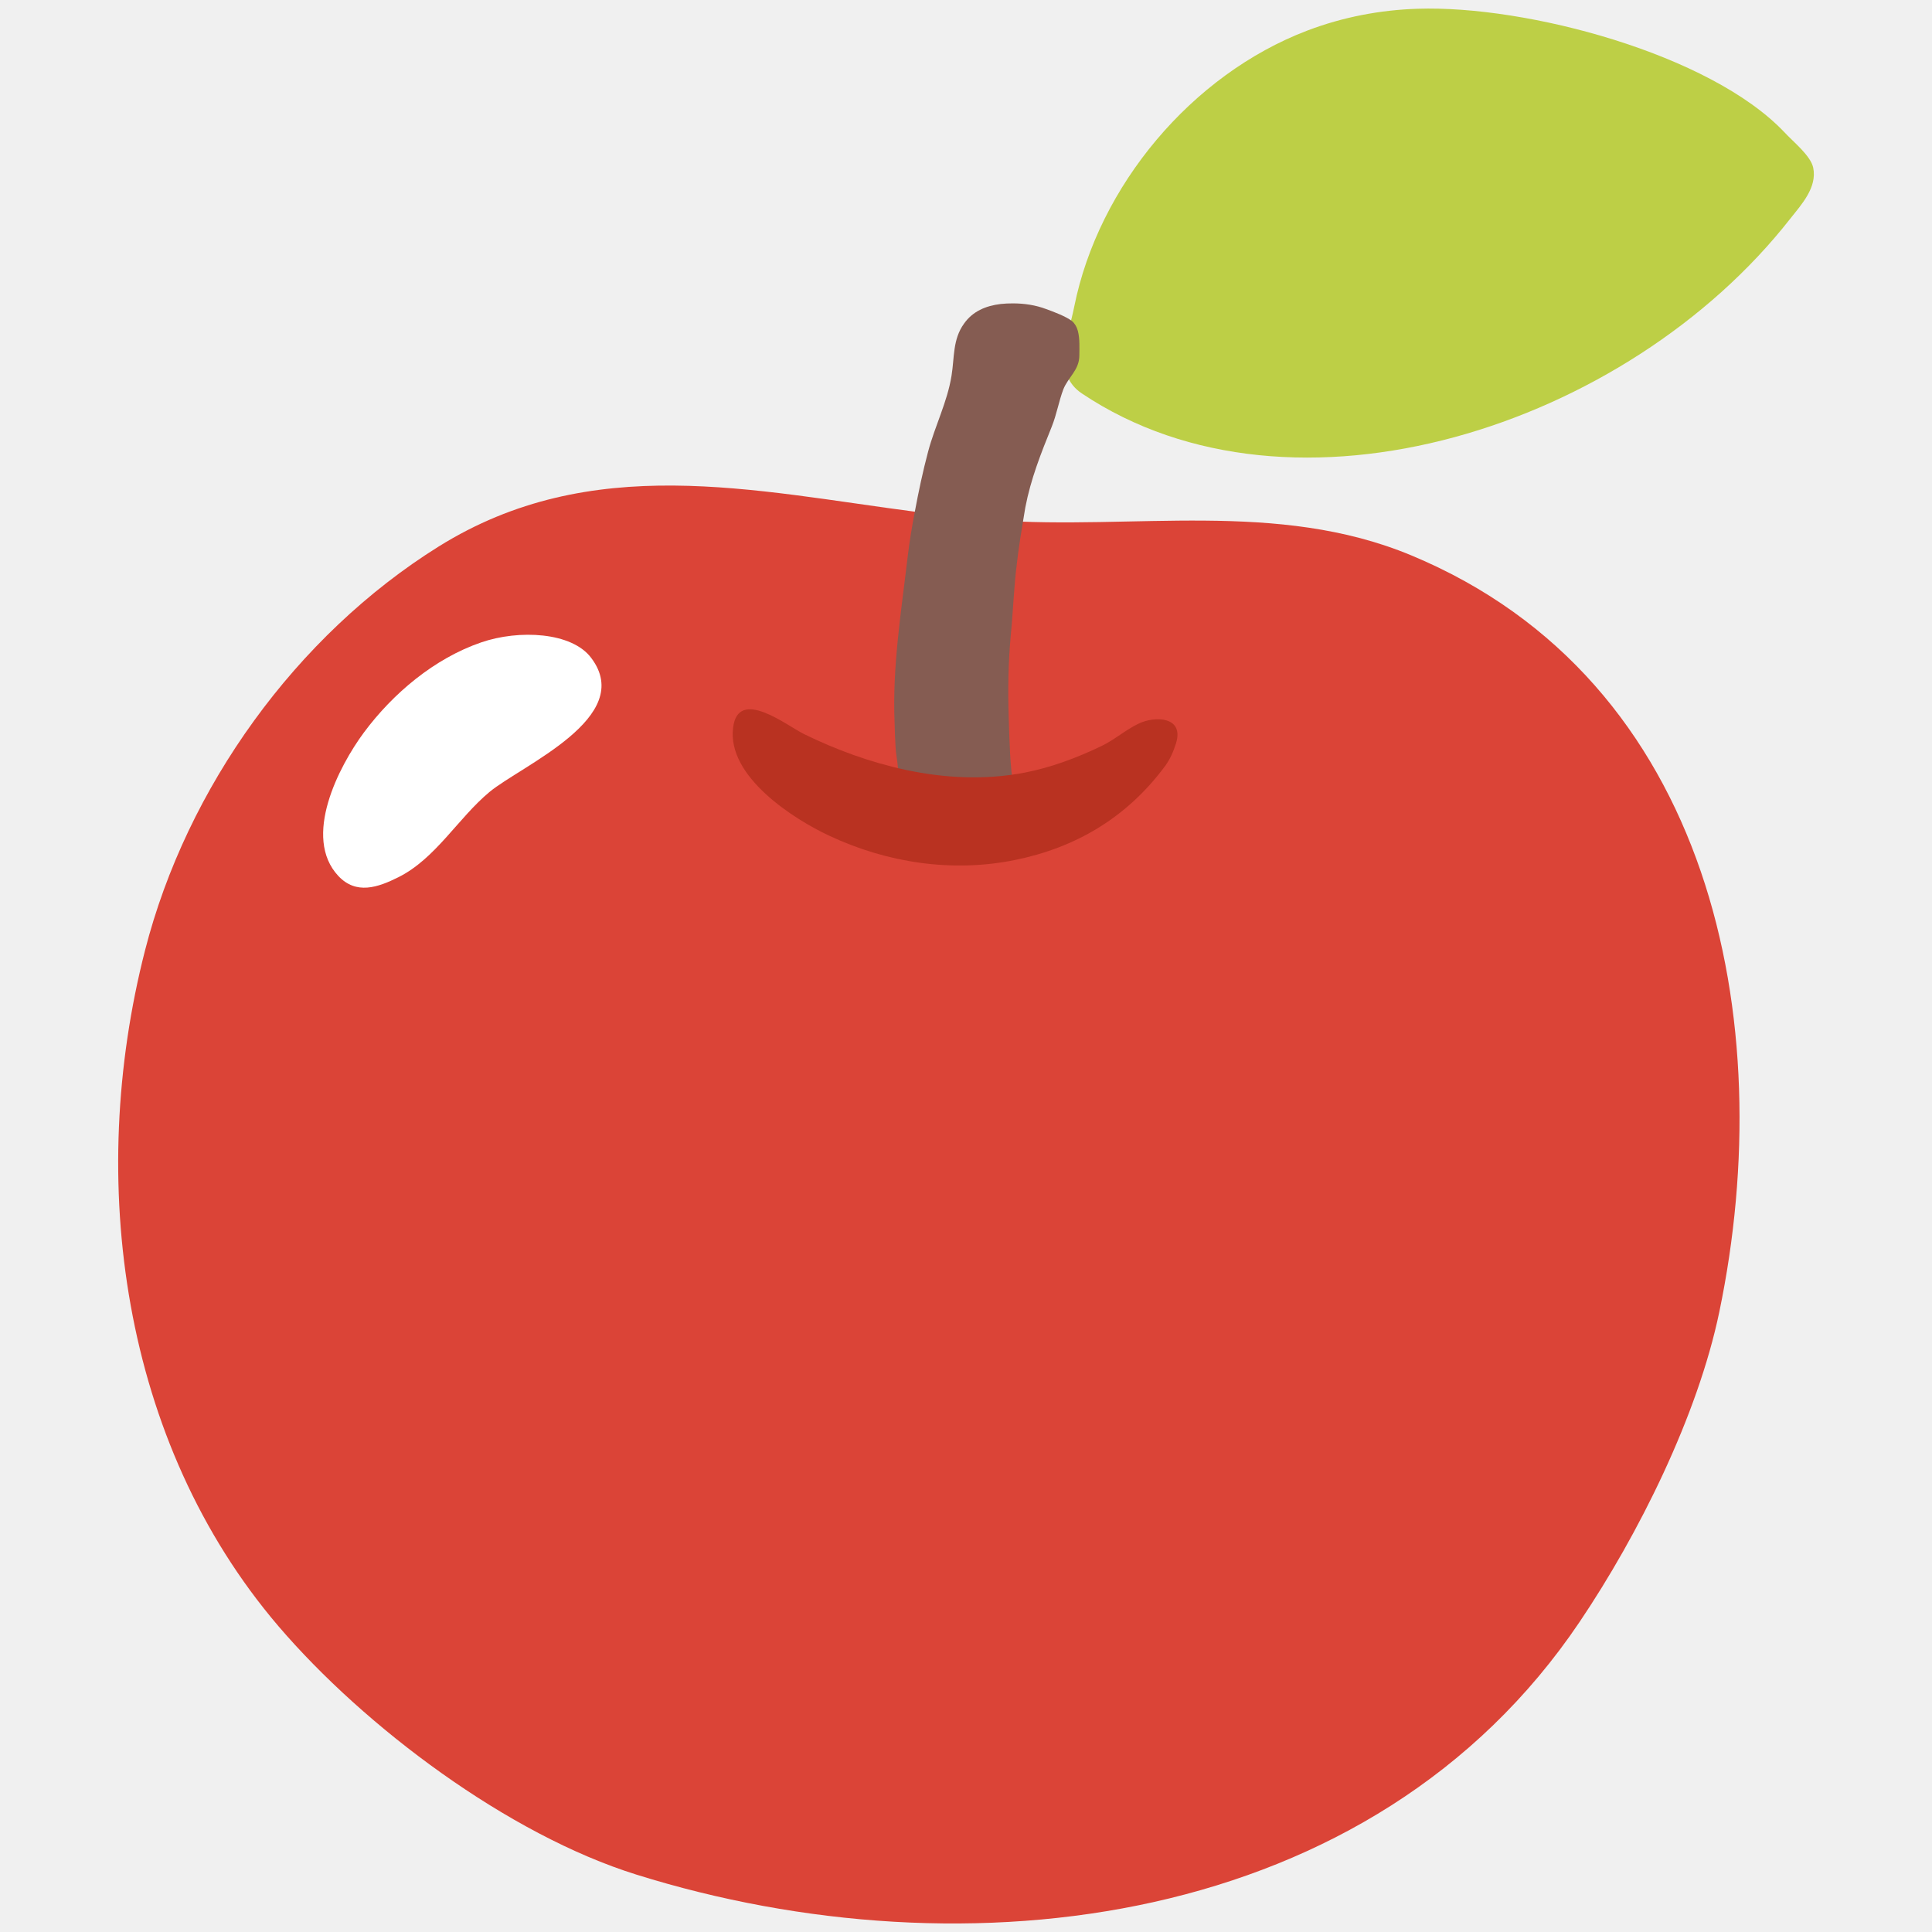
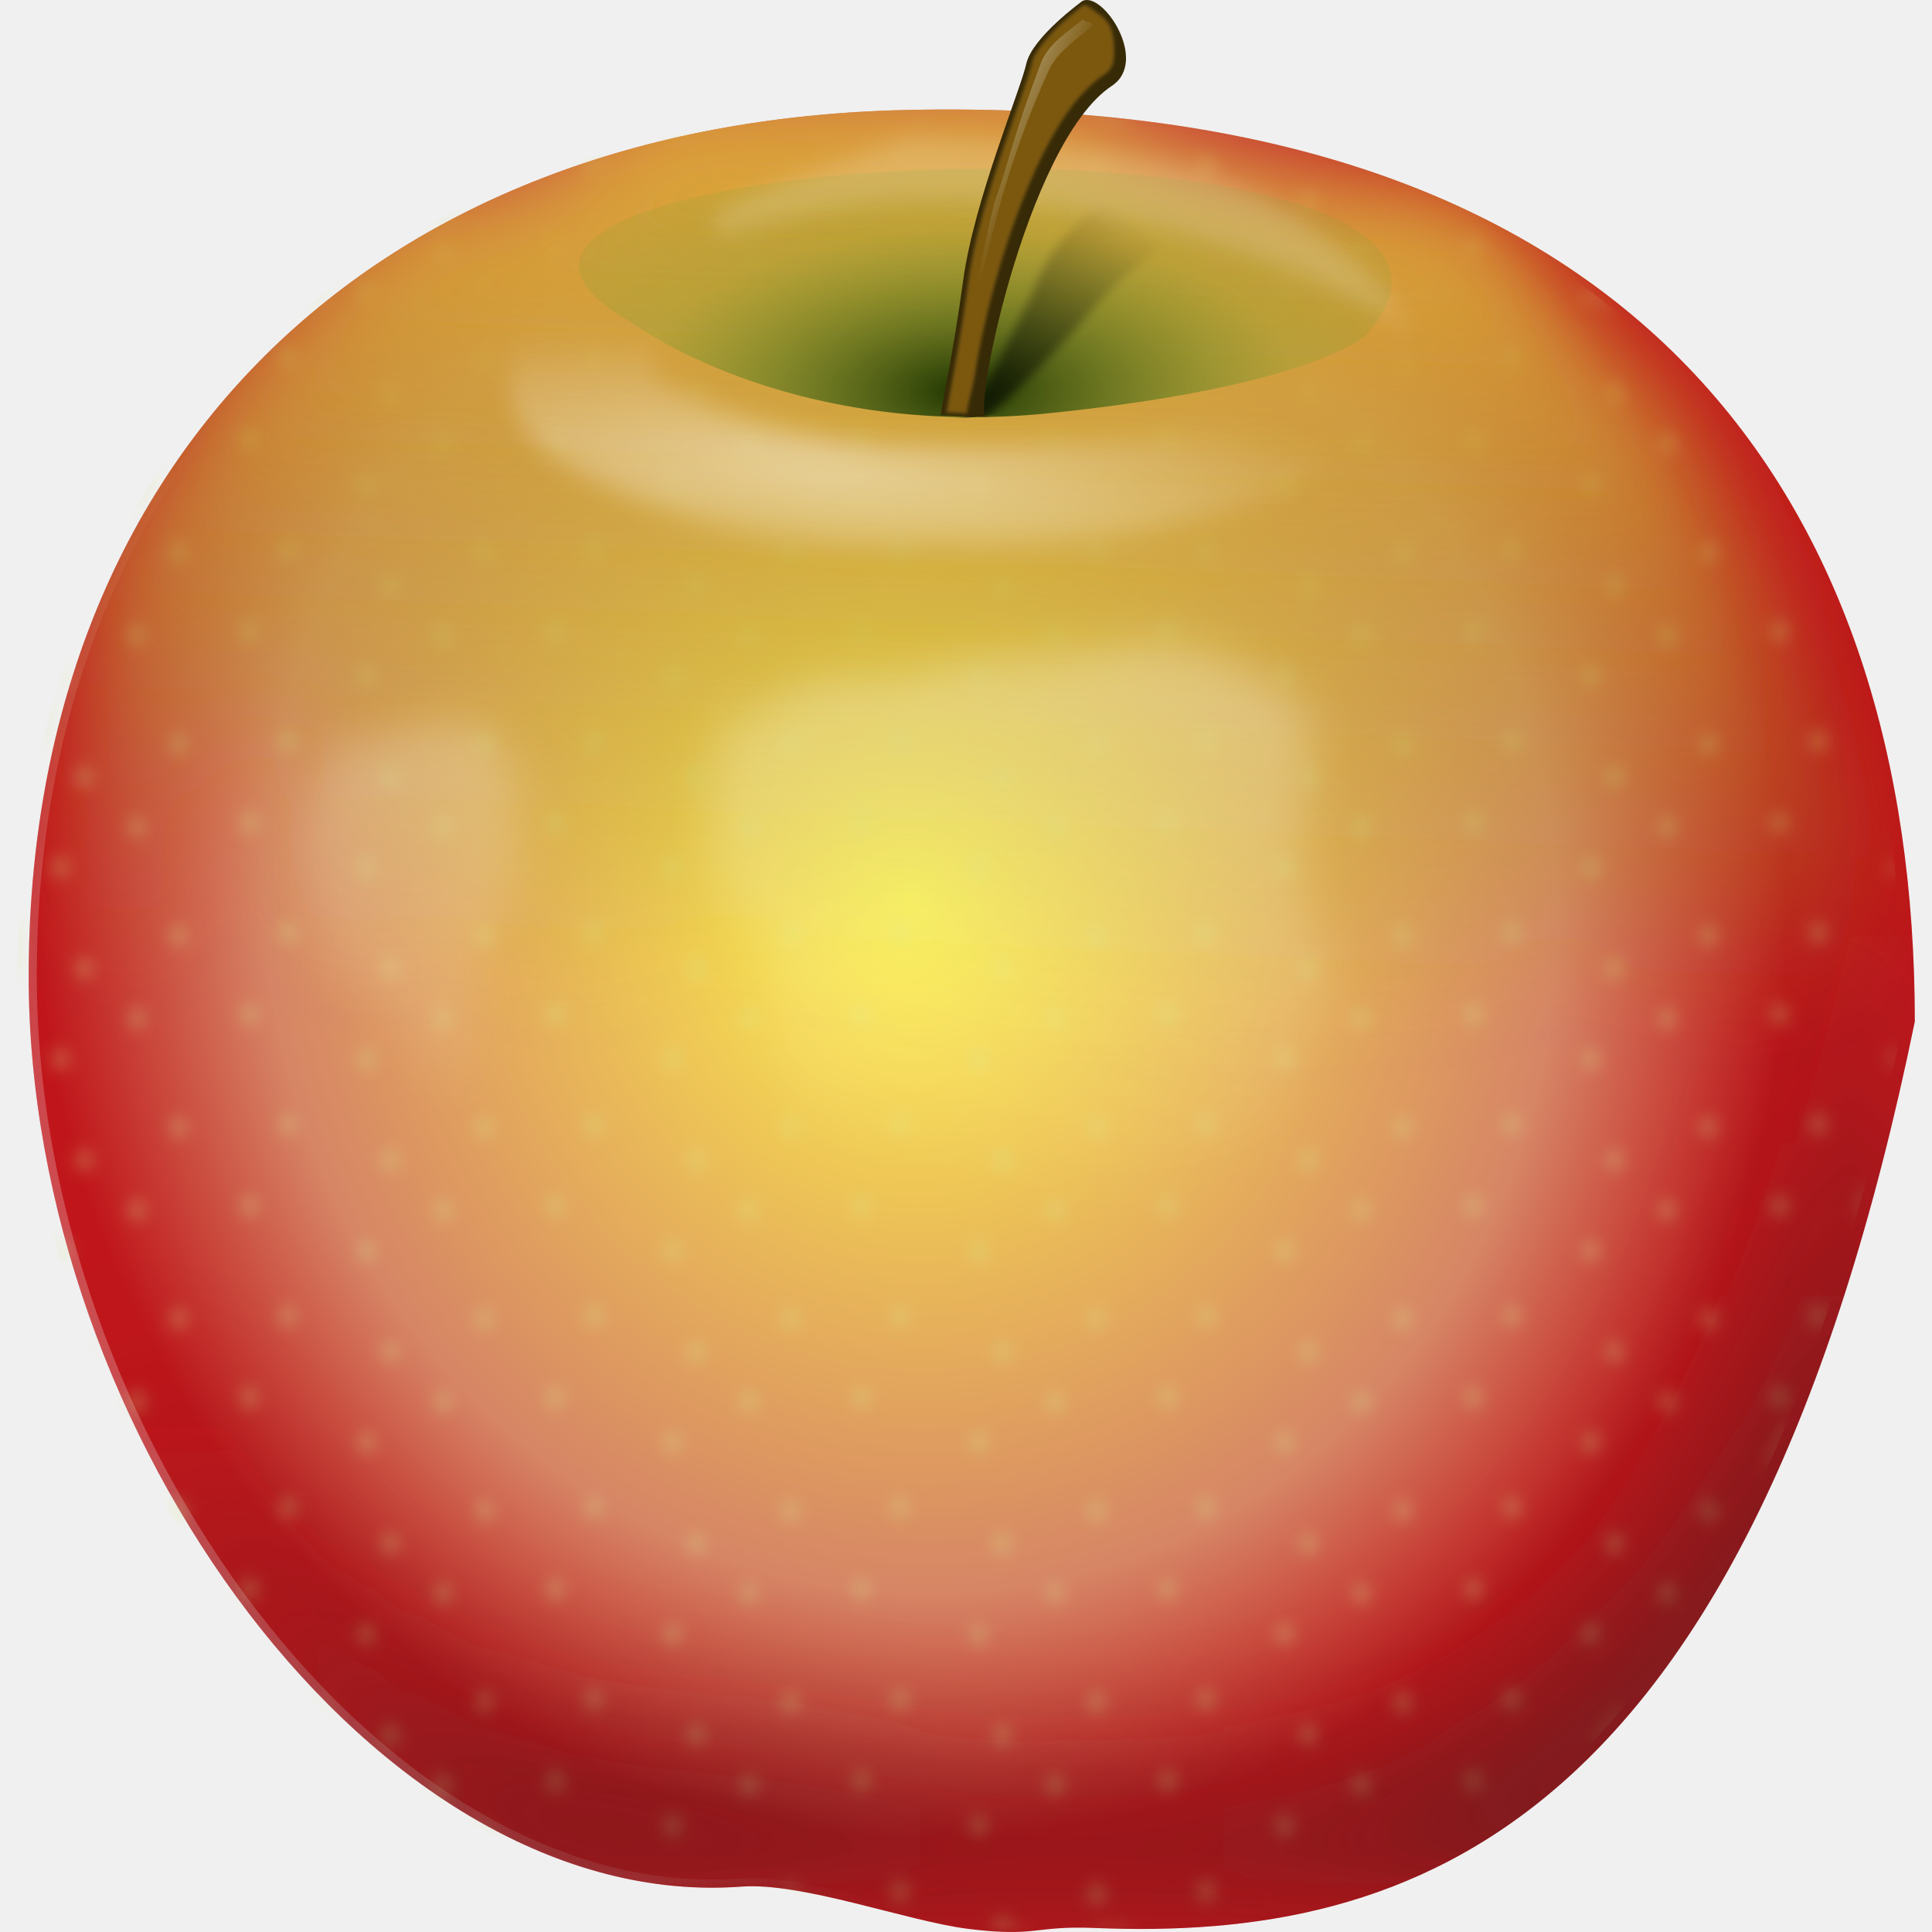
- <svg xmlns="http://www.w3.org/2000/svg" width="1em" height="1em" viewBox="0 0 128 128">
-   <path fill="#db4437" d="M60.75 33.92c-10.86-1.41-21.57-4.02-31.69 2.29c-9.45 5.9-16.69 15.97-19.45 26.75c-3.9 15.23-1.58 32.57 8.83 44.77c5.72 6.69 15.23 13.82 23.73 16.47c21.82 6.82 48.79 3.59 62.48-16.74c3.91-5.8 7.83-13.67 9.26-20.55c4.01-19.26-.48-41.83-20.42-50.12c-8.88-3.69-18.37-1.66-27.65-2.33c-1.71-.13-3.4-.32-5.09-.54" />
-   <path fill="#bdcf46" d="M93.92.58c7.24-.24 19.38 3 24.29 8.17c.6.65 1.75 1.56 1.92 2.36c.27 1.31-.77 2.43-1.53 3.39c-10.8 13.79-32.92 20.94-46.92 11.57c-1.96-1.31-.91-3.74-.51-5.75c1.61-8.02 7.8-15.38 15.43-18.29c2.39-.91 4.86-1.37 7.32-1.45" />
-   <path fill="#855c52" d="M71.41 21.92c-.07-.26-.2-.49-.39-.65c-.4-.31-1.23-.62-1.7-.79c-.71-.27-1.47-.38-2.21-.38c-.28 0-.55.01-.81.04c-1 .12-1.86.49-2.43 1.3c-.76 1.05-.63 2.24-.83 3.46c-.28 1.74-1.1 3.32-1.55 5.02c-.35 1.31-.63 2.64-.88 3.98c-.19.98-.35 1.96-.47 2.95c-.43 3.67-1.03 7.34-.87 11.05q.015.765.06 1.53c.01.26.04.51.08.77c.06.34.08.73.12 1.12c.02.14.03.28.05.42c.11.6.32 1.16.89 1.47c.71.4 1.55.58 2.39.59c.26 0 .51-.04.77-.06l.66-.04c.32-.09.64-.21.98-.3c.53-.13 1.05-.4 1.42-.81c.33-.37.37-.75.35-1.19l-.03-.31c-.04-.39-.07-.79-.09-1.19c-.04-.79-.07-1.6-.09-2.39c-.06-1.78-.03-3.58.13-5.36c.11-1.06.16-2.14.25-3.2c.11-1.48.32-2.95.57-4.42c.06-.31.09-.61.15-.91c.36-1.88 1.03-3.57 1.75-5.35c.33-.82.47-1.69.77-2.48c.33-.82 1.06-1.27 1.06-2.25c0-.45.04-1.1-.1-1.62" />
-   <path fill="#fff" d="M39.17 43.59c-1.28-1.72-4.79-1.89-7.29-1.03c-3.09 1.06-5.84 3.37-7.77 5.97c-1.66 2.24-4.1 6.94-1.69 9.51c1.18 1.25 2.61.76 3.97.08c2.47-1.23 3.96-3.92 6.04-5.65c2.14-1.77 9.71-4.95 6.74-8.88" />
-   <path fill="#b93221" d="M60.02 51.01c-2.34-.5-4.62-1.33-6.76-2.38c-1.12-.55-4.36-3.13-4.69-.42c-.42 3.27 4.09 6.09 6.33 7.14c3.86 1.82 8.18 2.47 12.33 1.63c4-.81 7.41-2.78 9.97-6.24c.33-.45.55-.98.71-1.48c.57-1.81-1.41-1.83-2.47-1.32c-.86.41-1.6 1.07-2.45 1.48c-1.64.79-3.36 1.43-5.11 1.77c-2.62.5-5.27.37-7.86-.18" />
+ <svg xmlns="http://www.w3.org/2000/svg" xmlns:xlink="http://www.w3.org/1999/xlink" id="svg2" viewBox="0 0 256 256" version="1.0" width="161px" height="161px" fill="#000000">
+   <g id="SVGRepo_bgCarrier" stroke-width="0" />
+   <g id="SVGRepo_tracerCarrier" stroke-linecap="round" stroke-linejoin="round" />
+   <g id="SVGRepo_iconCarrier">
+     <defs id="defs4">
+       <pattern id="pattern30614" xlink:href="#pattern30609" patternTransform="matrix(.58999 0 0 .41356 1.7244 5.4391)" />
+       <pattern id="pattern30609" xlink:href="#pattern26663" patternTransform="matrix(.58999 0 0 .41356 162.62 -160.56)" />
+       <linearGradient id="linearGradient15314">
+         <stop id="stop15316" style="stop-color:#1d3300" offset="0" />
+         <stop id="stop15318" style="stop-color:#68a02c;stop-opacity:.237" offset=".496" />
+         <stop id="stop15320" style="stop-color:#61a334;stop-opacity:0" offset="1" />
+       </linearGradient>
+       <filter id="filter7541" y="-0.119" width="1.184" x="-0.092" height="1.238">
+         <feGaussianBlur id="feGaussianBlur7543" stdDeviation="10.988" />
+       </filter>
+       <filter id="filter12154">
+         <feGaussianBlur id="feGaussianBlur12156" stdDeviation="2.94" />
+       </filter>
+       <filter id="filter13287">
+         <feGaussianBlur id="feGaussianBlur13289" stdDeviation="5.807" />
+       </filter>
+       <clipPath id="clipPath14282">
+         <path id="path14284" style="fill:#6ea827" d="m 100.84,272.89 c -21.478,104.6 -64.957,118.7 -105.82,117 -7.886,-0.33 -7.533,1.23 -16.451,0.1 -7.776,-0.99 -21.326,-6.02 -29.172,-5.44 -46.975,3.48 -91.997,-58.48 -91.997,-117.48 0,-66.55 44.038,-110.23 113.14,-111.82 95.302,-2.18 130.3,51.1 130.3,117.64 z" />
+       </clipPath>
+       <clipPath id="clipPath14286">
+         <path id="path14288" style="fill:#6ea827" d="m 95.242,274.25 c -20.494,98.94 -61.977,112.27 -100.97,110.66 -7.518,-0.31 -7.181,1.16 -15.69,0.09 -7.418,-0.93 -20.347,-5.69 -27.832,-5.14 -44.818,3.29 -87.77,-55.32 -87.77,-111.12 0,-62.95 42.013,-104.26 107.94,-105.77 90.928,-2.07 124.32,48.33 124.32,111.28 z" />
+       </clipPath>
+       <clipPath id="clipPath14290">
+         <path id="path14292" style="fill:#6ea827" d="m 97.162,268.96 c -21.018,104.6 -63.56,118.69 -103.54,116.99 -7.718,-0.33 -7.373,1.23 -16.099,0.1 -7.608,-0.98 -20.867,-6.02 -28.544,-5.44 -45.962,3.49 -90.009,-58.48 -90.009,-117.48 0,-66.54 43.084,-110.22 110.69,-111.82 93.256,-2.18 127.5,51.1 127.5,117.65 z" />
+       </clipPath>
+       <clipPath id="clipPath14294">
+         <path id="path14296" style="fill:#6ea827" d="m 100.84,272.89 c -21.478,104.6 -64.957,118.7 -105.82,117 -7.886,-0.33 -7.533,1.23 -16.451,0.1 -7.776,-0.99 -21.326,-6.02 -29.172,-5.44 -46.975,3.48 -91.997,-58.48 -91.997,-117.48 0,-66.55 44.038,-110.23 113.14,-111.82 95.302,-2.18 130.3,51.1 130.3,117.64 z" />
+       </clipPath>
+       <linearGradient id="linearGradient14306" y2="272.92" gradientUnits="userSpaceOnUse" x2="-28.859" y1="174.78" x1="-24.924">
+         <stop id="stop8742" style="stop-color:#daa238" offset="0" />
+         <stop id="stop8744" style="stop-color:#a3a827;stop-opacity:0" offset="1" />
+       </linearGradient>
+       <radialGradient id="radialGradient15285" gradientUnits="userSpaceOnUse" cy="283.91" cx="-44.642" gradientTransform="matrix(0.18752,0.97812,-0.90903,0.17428,237.7,251.61)" r="121.72">
+         <stop id="stop13293" style="stop-color:#fff44b" offset="0" />
+         <stop id="stop15283" style="stop-color:#d68565" offset=".738" />
+         <stop id="stop13295" style="stop-color:#c0161b" offset="1" />
+       </radialGradient>
+       <filter id="filter18604" y="-0.134" width="1.051" x="-0.025" height="1.267">
+         <feGaussianBlur id="feGaussianBlur18606" stdDeviation="0.992" />
+       </filter>
+       <radialGradient id="radialGradient21659" gradientUnits="userSpaceOnUse" cy="148.68" cx="204" gradientTransform="matrix(-1.3366,-0.10351,0.027053,-0.2176,472.64,188.56)" r="41.193">
+         <stop id="stop21655" style="stop-color:#ffffff" offset="0" />
+         <stop id="stop21657" style="stop-color:#ffffff;stop-opacity:0" offset="1" />
+       </radialGradient>
+       <filter id="filter24623">
+         <feGaussianBlur id="feGaussianBlur24625" stdDeviation="0.215" />
+       </filter>
+       <pattern id="pattern26663" width="55.733" patternUnits="userSpaceOnUse" patternTransform="translate(163.81 -152.85)" height="46.659">
+         <path id="path26661" style="color:#000000;fill-rule:evenodd;fill:#d7eb90" d="m-278.72-209.71a2.886 7.834 0 1 1 -5.77 0 2.886 7.834 0 1 1 5.77 0z" transform="matrix(.74092 0 0 .45974 262.24 100.96)" />
+         <path id="path26657" style="color:#000000;fill-rule:evenodd;fill:#d7eb90" d="m-278.72-209.71a2.886 7.834 0 1 1 -5.77 0 2.886 7.834 0 1 1 5.77 0z" transform="matrix(.74092 0 0 .45974 253.16 126.8)" />
+         <path id="path26655" style="color:#000000;fill-rule:evenodd;fill:#d7eb90" d="m-278.72-209.71a2.886 7.834 0 1 1 -5.77 0 2.886 7.834 0 1 1 5.77 0z" transform="matrix(.74092 0 0 .45974 241.64 111.22)" />
+         <path id="path26649" style="color:#000000;fill-rule:evenodd;fill:#d7eb90" d="m-278.72-209.71a2.886 7.834 0 1 1 -5.77 0 2.886 7.834 0 1 1 5.77 0z" transform="matrix(.74092 0 0 .45974 219.23 100.01)" />
+         <path id="path26647" style="color:#000000;fill-rule:evenodd;fill:#d7eb90" d="m-278.72-209.71a2.886 7.834 0 1 1 -5.77 0 2.886 7.834 0 1 1 5.77 0z" transform="matrix(.74092 0 0 .45974 236.44 139.47)" />
+         <path id="path26645" style="color:#000000;fill-rule:evenodd;fill:#d7eb90" d="m-278.72-209.71a2.886 7.834 0 1 1 -5.77 0 2.886 7.834 0 1 1 5.77 0z" transform="matrix(.74092 0 0 .45974 210.79 125.5)" />
+         <path id="path26643" style="color:#000000;fill-rule:evenodd;fill:#d7eb90" d="m-278.72-209.71a2.886 7.834 0 1 1 -5.77 0 2.886 7.834 0 1 1 5.77 0z" transform="matrix(.74092 0 0 .45974 210.79 125.5)" />
+       </pattern>
+       <clipPath id="clipPath29604">
+         <path id="path29606" style="fill:#372a07;fill-rule:evenodd" d="m 214.7,131.12 6.08,0.24 c -2.53,1.72 4.83,-35.347 16.01,-42.737 4.84,-3.194 -1.2,-12.315 -3.82,-10.933 0,0 -6.47,4.671 -7.23,8.094 -0.76,3.423 -6.72,17.606 -8.13,27.846 -1.41,10.24 -2.56,14.89 -2.91,17.49 z" />
+       </clipPath>
+       <linearGradient id="linearGradient29608" y2="101.95" gradientUnits="userSpaceOnUse" x2="225.37" y1="99.834" x1="220.9">
+         <stop id="stop28624" style="stop-color:#ffffff" offset="0" />
+         <stop id="stop28626" style="stop-color:#ffffff;stop-opacity:0" offset="1" />
+       </linearGradient>
+       <filter id="filter30589">
+         <feGaussianBlur id="feGaussianBlur30591" stdDeviation="0.577" />
+       </filter>
+       <linearGradient id="linearGradient30599" y2="109.28" gradientUnits="userSpaceOnUse" x2="243.95" gradientTransform="translate(-0.1348,-0.80878)" y1="147.26" x1="211.03">
+         <stop id="stop30595" style="stop-color:#000000" offset="0" />
+         <stop id="stop30597" style="stop-color:#000000;stop-opacity:0" offset="1" />
+       </linearGradient>
+       <clipPath id="clipPath30603">
+         <path id="path30605" style="fill:url(#radialGradient30607) #000000;fill-rule:evenodd" d="m 172.55,119.65 c 0,0 20.11,15.24 54.07,11.77 34.15,-3.52 40.79,-10.06 40.79,-10.06 28.52,-31.581 -136.2,-25.141 -94.86,-1.71 z" />
+       </clipPath>
+       <radialGradient id="radialGradient30607" xlink:href="#linearGradient15314" gradientUnits="userSpaceOnUse" cy="44.942" cx="-81.082" gradientTransform="matrix(-0.014602,-0.9602,1.9354,-0.028132,127.6,52.018)" r="44.556" />
+       <pattern id="pattern30611" width="39.501" patternUnits="userSpaceOnUse" patternTransform="translate(160.89 -166)" height="24.735">
+         <rect id="rect26672" style="fill:url(#pattern30614)" height="19.296" width="32.882" y="5.439" x="1.724" />
+         <rect id="rect25640" style="fill:none" height="24.735" width="39.501" y="0" x="0" />
+       </pattern>
+       <filter id="filter35726" y="-0.439" width="1.125" x="-0.063" height="1.878">
+         <feGaussianBlur id="feGaussianBlur35728" stdDeviation="5.154" />
+       </filter>
+       <linearGradient id="linearGradient37702" y2="311.95" gradientUnits="userSpaceOnUse" x2="-66.758" y1="343.28" x1="-134.76">
+         <stop id="stop37698" style="stop-color:#f8f8f8" offset="0" />
+         <stop id="stop37700" style="stop-color:#f8f8f8;stop-opacity:0" offset="1" />
+       </linearGradient>
+       <filter id="filter38751" y="-0.597" width="1.148" x="-0.074" height="2.193">
+         <feGaussianBlur id="feGaussianBlur38753" stdDeviation="9.881" />
+       </filter>
+       <filter id="filter3417">
+         <feGaussianBlur id="feGaussianBlur3419" stdDeviation="0.957" />
+       </filter>
+       <radialGradient id="radialGradient2502" xlink:href="#linearGradient15314" gradientUnits="userSpaceOnUse" cy="44.942" cx="-81.082" gradientTransform="matrix(-0.017898,-1.1769,2.3722,-0.03448,62.606,-16.588)" r="44.556" />
+       <linearGradient id="linearGradient2511" y2="295.47" gradientUnits="userSpaceOnUse" x2="-51.159" y1="206.27" x1="-47.224">
+         <stop id="stop13305" style="stop-color:#ffffff" offset="0" />
+         <stop id="stop13307" style="stop-color:#ffffff;stop-opacity:0" offset="1" />
+       </linearGradient>
+     </defs>
+     <g id="g928" transform="matrix(0.837598,0,0,0.837598,-14.99665,-12.87073)">
+       <path id="path2416" style="fill:url(#radialGradient15285);stroke:url(#linearGradient37702);stroke-width:2.1;stroke-opacity:0.301" clip-path="url(#clipPath14294)" d="m 100.84,272.89 c -21.478,104.6 -64.957,118.7 -105.82,117 -7.886,-0.33 -7.533,1.23 -16.451,0.1 -7.776,-0.99 -21.326,-6.02 -29.172,-5.44 -46.975,3.48 -91.997,-58.48 -91.997,-117.48 0,-66.55 44.038,-110.23 113.14,-111.82 95.302,-2.18 130.3,51.1 130.3,117.64 z" transform="matrix(1.2257,0,0,1.2257,197.226,-157.52)" />
+       <path id="path30619" style="opacity:0.242;fill:url(#pattern30611) #000000;stroke:url(#pattern26663) #000000;stroke-width:1px;filter:url(#filter3417)" clip-path="url(#clipPath14294)" d="m 100.84,272.89 c -21.478,104.6 -64.957,118.7 -105.82,117 -7.886,-0.33 -7.533,1.23 -16.451,0.1 -7.776,-0.99 -21.326,-6.02 -29.172,-5.44 -46.975,3.48 -91.997,-58.48 -91.997,-117.48 0,-66.55 44.038,-110.23 113.14,-111.82 95.302,-2.18 130.3,51.1 130.3,117.64 z" transform="matrix(1.2257,0,0,1.2257,195.396,-157.52)" />
+       <path id="path6441" style="opacity:0.477;fill:#241f1c;filter:url(#filter7541)" clip-path="url(#clipPath14290)" d="m 92.378,214.65 c 3.1,12.07 4.531,25.05 4.531,38.56 -21.481,104.61 -64.948,118.71 -105.81,117 -7.887,-0.33 -7.553,1.23 -16.471,0.1 -7.776,-0.99 -21.311,-6.02 -29.157,-5.44 -29.224,2.17 -57.691,-21.01 -75.031,-53.03 13.12,45.79 49.338,84.68 86.813,81.9 7.845,-0.58 21.412,4.46 29.187,5.44 8.918,1.13 8.553,-0.45 16.438,-0.12 40.864,1.7 84.363,-12.37 105.84,-116.97 0,-25.13 -5,-48.37 -16.342,-67.44 z" transform="matrix(1.2527,0,0,1.2257,199.116,-152.697)" />
+       <path id="path7549" style="fill:url(#linearGradient14306);filter:url(#filter13287)" clip-path="url(#clipPath14286)" d="m -86.577,173.47 c -6.701,-0.91 -11.022,5.78 -15.743,10.5 -5.63,5.62 -12.1,9.77 -15.74,17.05 -3.48,6.96 -6.97,8.7 -10.49,15.74 -2.56,5.11 -1.32,13.59 -1.32,19.68 v 19.67 c 0,8.2 -0.67,12.45 3.94,17.06 6.87,6.87 5.25,-8.81 5.25,-14.43 0,-8.5 0.48,-12.29 5.24,-17.06 5.79,-5.78 14.35,-8.86 11.81,1.32 -1.89,7.57 -1.57,12.59 1.31,18.36 3.072,6.14 6.141,8.29 11.807,2.62 5.334,-5.33 -1.396,-10.57 6.559,-2.62 5.256,5.26 8.414,11.02 15.742,9.18 6.967,-1.74 5.096,-9.18 17.053,-9.18 8.965,0 8.049,3.94 15.741,3.94 11.333,0 10.82,0.65 14.43,7.87 3.952,7.9 7.301,8.61 11.806,13.11 5.663,5.67 8.708,2.76 11.806,10.5 1.837,4.59 8.281,-6.07 10.494,-10.5 3.541,-7.08 11.39,-11.49 17.053,-15.74 3.635,-2.72 7.665,2.83 14.429,-3.93 6.523,-6.52 13.336,-1.1 17.054,2.62 1.96,1.96 16.559,0 19.676,0 5.103,0 6.559,-9.14 6.559,-14.43 0,-5.68 -2.994,-12.55 -5.247,-17.05 -2.815,-5.63 -3.962,-13.17 -6.559,-18.37 -2.846,-5.69 -5.591,-11.18 -7.871,-15.74 -3.377,-6.75 -8.218,-9.53 -11.806,-13.12 -3.752,-3.75 -5.893,-8.51 -9.182,-11.8 -5.401,-5.4 -7.408,-6.56 -15.741,-6.56 -6.267,0 -14.084,-0.24 -18.365,-1.31 -7.168,-1.79 -9.535,-2.15 -15.742,-5.25 -5.728,-2.86 -5.673,-5.25 -14.429,-5.25 H -36.73 -56.406 c -7.808,0 -10.69,5.45 -14.43,9.19 -3.346,3.34 -11.33,3.93 -15.741,3.93 z" transform="matrix(1.2847,0,0,1.2958,198.476,-178.413)" />
+       <path id="path10686" style="opacity:0.358;fill:url(#linearGradient2511);fill-rule:evenodd;filter:url(#filter12154)" clip-path="url(#clipPath14282)" d="m -97.072,237.75 c -2.436,2.89 -5.358,11.35 -3.938,17.05 2.491,9.95 1.566,10.03 9.186,15.74 4.888,3.67 4.65,8.89 10.494,11.81 2.431,1.21 2.623,-14.62 2.623,-17.05 0,-4.13 5.247,-6.54 5.247,-14.43 0,-8.84 0.196,-11.61 -3.935,-15.74 -2.875,-2.88 -17.745,1.85 -19.677,2.62 z m 52.472,-3.94 c -3.651,-3.65 -4.706,15.29 -3.936,18.37 2.476,9.9 7.871,6.73 7.871,18.36 0,9.44 0.889,10.07 5.247,14.43 4.41,4.41 10.106,3.51 17.053,5.25 7.33,1.83 12.21,5.25 19.677,5.25 8.534,0 13.327,-4.04 20.988,-7.87 2.259,-1.13 6.374,-14.25 7.871,-15.75 3.338,-3.33 -2.624,-15.13 -2.624,-18.36 0,-7.51 1.312,-10.87 1.312,-18.36 0,-4.65 -10.873,-9.28 -15.741,-10.5 -5.623,-1.4 -15.607,1.31 -22.3,1.31 -7.075,0 -12.452,2.63 -19.677,2.63 -8.658,0 -8.434,1.59 -15.741,5.24 z" transform="matrix(1.2257,0,0,1.2257,189.896,-157.52)" />
+       <path id="path15302" style="fill:url(#radialGradient2502);fill-rule:evenodd" d="m 117.696,66.307 c 0,0 24.66,18.68 66.29,14.42 41.85,-4.31 49.98,-12.32 49.98,-12.32 34.96,-38.713 -166.93,-30.82 -116.27,-2.1 z" />
+       <path id="path18608" style="opacity:0.185;fill:#ffffff;fill-rule:evenodd;filter:url(#filter18604)" d="m 207.5,98.429 c 0,0 -30.55,10.951 -18.44,9.801 22.79,-7.79 52.04,-6.13 74.93,1.73 C 246.94,95.473 230.38,97.192 207.5,98.429 Z" transform="matrix(1.439,0.16791,-0.13347,1.8103,-123.402,-175.903)" />
+       <path id="path16291" style="opacity:0.465;fill:url(#radialGradient21659);fill-rule:evenodd;filter:url(#filter18604)" d="m 186.03,121.66 c -6.7,-1.05 -15.38,6.99 -7.41,12.06 10.91,5.91 23.64,7.13 35.91,6.7 14.63,0.43 30.16,-1.11 42.63,-9.08 2.81,-6.06 -4.02,-2.73 -7.6,-1.53 -12.97,3.44 -26.76,3.78 -40.18,3.54 -7.02,-0.74 -15.23,-1.99 -21.1,-5.19 1.28,-2.36 0.96,-6.48 -2.25,-6.5 z" transform="matrix(1.7247,0,0,2.1854,-204.064,-205.563)" />
+       <path id="path29610" style="fill:url(#linearGradient30599);fill-rule:evenodd;filter:url(#filter30589)" clip-path="url(#clipPath30603)" d="m 223.09,127.66 6.6,-11.18 c 0,0 2.97,-7.82 10.11,-11.06 7.15,-3.23 12.81,-2.29 12.81,-2.29 l 7.41,6.34 c 0,0 -10.78,-2.7 -22.51,9.3 -11.73,11.99 -19.01,16.17 -19.01,16.17 -1.85,-2.82 -3.5,4.88 4.59,-7.28 z" transform="matrix(1.2231,-0.07988,0.07988,1.2231,-109.05,-62.23374)" />
+       <g id="g29599" transform="matrix(1.2257,0,0,1.2257,-96.43,-79.685)" clip-path="url(#clipPath29604)">
+         <path id="path2419" style="fill:#372a07;fill-rule:evenodd" d="m 214.7,131.12 6.08,0.24 c -2.53,1.72 4.83,-35.347 16.01,-42.737 4.84,-3.194 -1.2,-12.315 -3.82,-10.933 0,0 -6.47,4.671 -7.23,8.094 -0.76,3.423 -6.72,17.606 -8.13,27.846 -1.41,10.24 -2.56,14.89 -2.91,17.49 z" />
+         <path id="path5464" style="fill:#db9b1e;fill-opacity:0.411;fill-rule:evenodd;filter:url(#filter24623)" d="m 233.13,78.205 c -0.13,0.094 -1.51,1.101 -3.09,2.577 -1.65,1.544 -3.28,3.574 -3.54,4.745 -0.45,1.994 -2.1,6.279 -3.85,11.509 -1.76,5.234 -3.61,11.284 -4.3,16.274 -1.32,9.56 -2.49,14.88 -2.9,17.47 l 2.64,0.14 c -0.01,-0.98 0.78,-3.48 1.03,-5.11 0.52,-3.42 1.54,-8.17 3.01,-13.2 1.47,-5.04 3.38,-10.35 5.65,-14.926 2.26,-4.573 4.87,-8.407 7.99,-10.467 0.9,-0.599 1.24,-1.355 1.3,-2.376 0.06,-1.021 0,-2.832 -0.56,-3.958 -0.55,-1.125 -1.59,-1.589 -2.28,-2.163 -0.35,-0.288 -0.68,-0.461 -0.88,-0.522 -0.19,-0.06 -0.21,0 -0.22,0.007 z" />
+         <path id="path24627" style="opacity:0.262;fill:url(#linearGradient29608);fill-rule:evenodd" d="m 233.01,80.086 c -1.93,1.568 -4.25,3.001 -5.29,5.349 -4.08,10.785 -3.95,12.263 -6.11,18.325 -1.22,4.93 -2.08,9.94 -3.07,14.92 -0.73,3.88 -1.44,7.76 -2.15,11.64 1.24,0.8 0.82,-3.06 1.55,-4.41 1.84,-14.18 5.33,-27.653 10.86,-39.624 1.29,-2.309 3.6,-3.781 5.55,-5.454 -0.14,-0.508 -1.01,-0.385 -1.34,-0.746 z" />
+       </g>
+     </g>
+   </g>
</svg>
